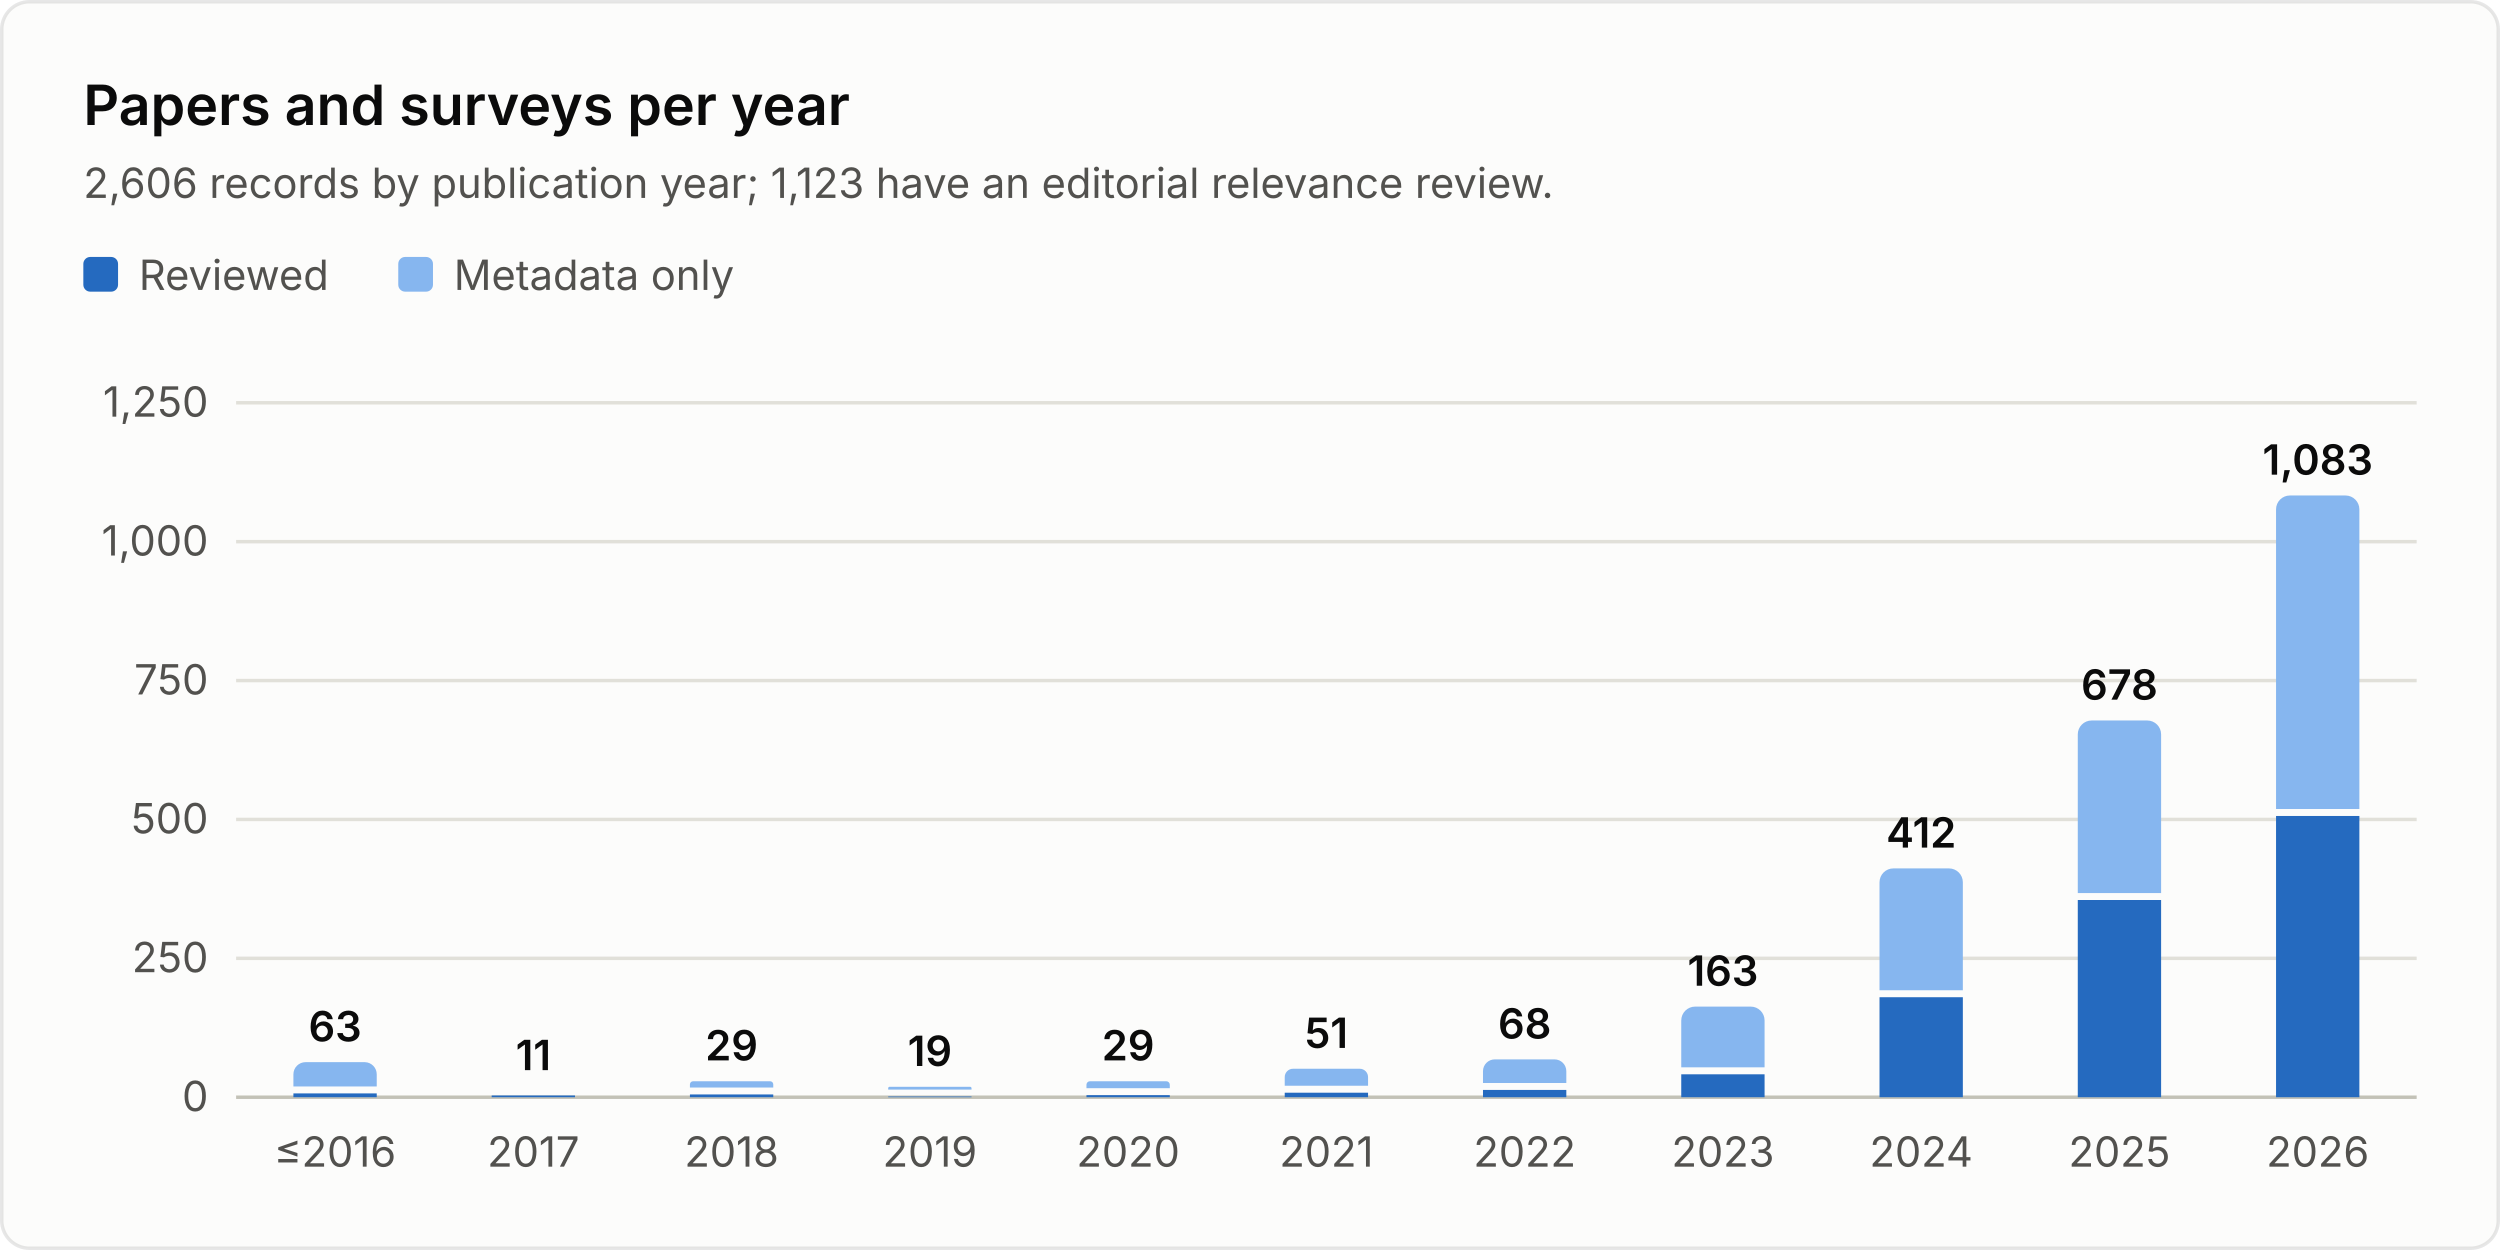
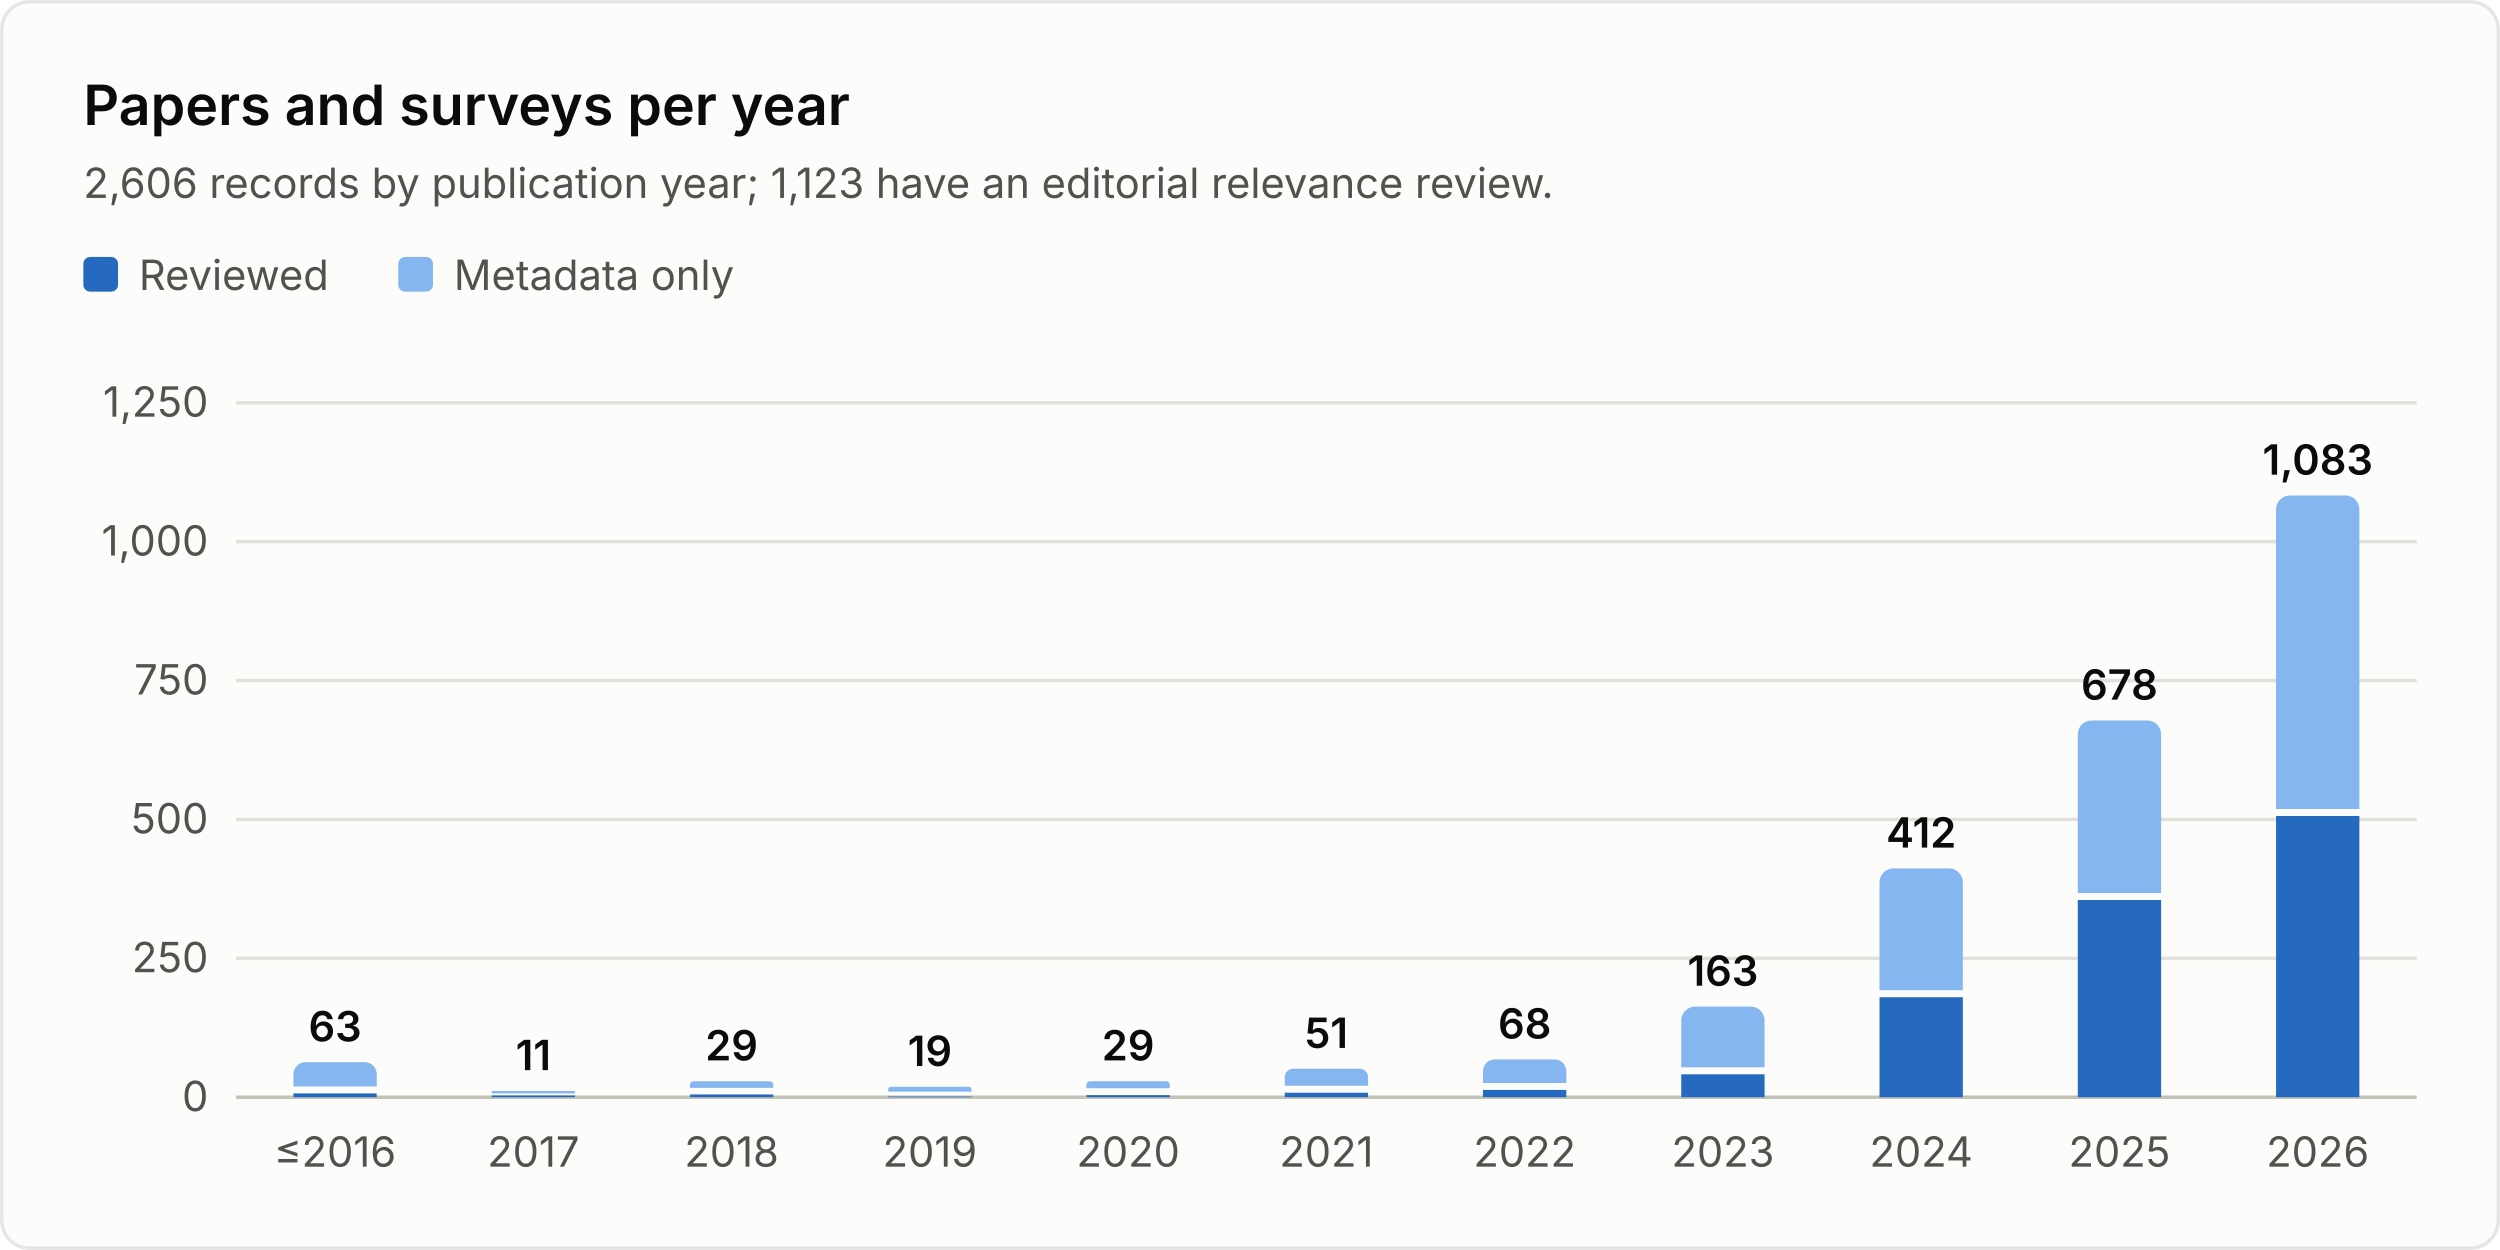
<svg xmlns="http://www.w3.org/2000/svg" width="720" height="360" viewBox="0 0 720 360" role="img" aria-labelledby="papers-by-year-title papers-by-year-desc">
  <style>text{font-family:system-ui,-apple-system,'Segoe UI',sans-serif;font-size:12px;fill:#52514e}.t{font-size:16px;font-weight:600;fill:#0b0b0b}.n{font-variant-numeric:tabular-nums}.v{font-weight:600;fill:#0b0b0b}</style>
  <rect x="0.5" y="0.5" width="719" height="359" rx="8" fill="#fcfcfb" stroke="rgba(11,11,11,0.10)" />
  <text class="t" x="24" y="36">Papers and surveys per year</text>
  <text x="24" y="57">2,606 records by publication year; 1,123 have an editorial relevance review.</text>
  <rect x="24" y="74" width="10" height="10" rx="2" fill="#256abf" />
  <text x="40" y="83.5">Reviewed</text>
  <rect x="114.7" y="74" width="10" height="10" rx="2" fill="#86b6ef" />
  <text x="130.7" y="83.5">Metadata only</text>
  <line x1="68" x2="696" y1="316" y2="316" stroke="#c3c2b7" stroke-width="1" />
  <text class="n" x="60" y="320" text-anchor="end">0</text>
  <line x1="68" x2="696" y1="276" y2="276" stroke="#e1e0d9" stroke-width="1" />
  <text class="n" x="60" y="280" text-anchor="end">250</text>
  <line x1="68" x2="696" y1="236" y2="236" stroke="#e1e0d9" stroke-width="1" />
  <text class="n" x="60" y="240" text-anchor="end">500</text>
  <line x1="68" x2="696" y1="196" y2="196" stroke="#e1e0d9" stroke-width="1" />
  <text class="n" x="60" y="200" text-anchor="end">750</text>
  <line x1="68" x2="696" y1="156" y2="156" stroke="#e1e0d9" stroke-width="1" />
  <text class="n" x="60" y="160" text-anchor="end">1,000</text>
  <line x1="68" x2="696" y1="116" y2="116" stroke="#e1e0d9" stroke-width="1" />
  <text class="n" x="60" y="120" text-anchor="end">1,250</text>
  <g>
    <rect x="84.5" y="314.9" width="24" height="1.1" fill="#256abf" />
    <path d="M84.5 312.9V309.4A3.5 3.5 0 0 1 88 305.9H105.1A3.5 3.5 0 0 1 108.5 309.4V312.9Z" fill="#86b6ef" />
    <text class="n v" x="96.5" y="299.9" text-anchor="middle">63</text>
    <text x="96.5" y="336" text-anchor="middle">≤2016</text>
  </g>
  <g>
    <rect x="141.6" y="315.5" width="24" height="0.5" fill="#256abf" />
+     <path d="M141.6 314.9V314.6A0.3 0.3 0 0 1 142 314.2H165.3A0.3 0.3 0 0 1 165.6 314.6V314.9Z" fill="#86b6ef" />
    <text class="n v" x="153.6" y="308.2" text-anchor="middle">11</text>
    <text x="153.6" y="336" text-anchor="middle">2017</text>
  </g>
  <g>
    <rect x="198.7" y="315.2" width="24" height="0.8" fill="#256abf" />
-     <path d="M198.7 313.2V312.3A0.9 0.9 0 0 1 199.6 311.4H221.8A0.9 0.9 0 0 1 222.7 312.3V313.2Z" fill="#86b6ef" />
+     <path d="M198.7 313.3V312.3A1 1 0 0 1 199.7 311.4H221.8A1 1 0 0 1 222.7 312.3V313.3Z" fill="#86b6ef" />
    <text class="n v" x="210.7" y="305.4" text-anchor="middle">29</text>
    <text x="210.7" y="336" text-anchor="middle">2018</text>
  </g>
  <g>
    <rect x="255.8" y="315.8" width="24" height="0.2" fill="#256abf" />
-     <path d="M255.8 313.8V313.4A0.4 0.4 0 0 1 256.3 313H279.4A0.4 0.4 0 0 1 279.8 313.4V313.8Z" fill="#86b6ef" />
+     <path d="M255.8 314.4V313.7A0.7 0.7 0 0 1 256.5 313H279.1A0.7 0.7 0 0 1 279.8 313.7V314.4Z" fill="#86b6ef" />
    <text class="n v" x="267.8" y="307" text-anchor="middle">19</text>
    <text x="267.8" y="336" text-anchor="middle">2019</text>
  </g>
  <g>
    <rect x="312.9" y="315.4" width="24" height="0.6" fill="#256abf" />
    <path d="M312.9 313.4V312.4A1 1 0 0 1 313.9 311.4H335.9A1 1 0 0 1 336.9 312.4V313.4Z" fill="#86b6ef" />
    <text class="n v" x="324.9" y="305.4" text-anchor="middle">29</text>
    <text x="324.9" y="336" text-anchor="middle">2020</text>
  </g>
  <g>
    <rect x="370" y="314.7" width="24" height="1.3" fill="#256abf" />
    <path d="M370 312.7V310.3A2.4 2.4 0 0 1 372.4 307.8H391.6A2.4 2.4 0 0 1 394 310.3V312.7Z" fill="#86b6ef" />
    <text class="n v" x="382" y="301.8" text-anchor="middle">51</text>
    <text x="382" y="336" text-anchor="middle">2021</text>
  </g>
  <g>
    <rect x="427.1" y="313.9" width="24" height="2.1" fill="#256abf" />
    <path d="M427.1 311.9V308.5A3.4 3.4 0 0 1 430.5 305.1H447.7A3.4 3.4 0 0 1 451.1 308.5V311.9Z" fill="#86b6ef" />
    <text class="n v" x="439.1" y="299.1" text-anchor="middle">68</text>
    <text x="439.1" y="336" text-anchor="middle">2022</text>
  </g>
  <g>
    <rect x="484.2" y="309.4" width="24" height="6.6" fill="#256abf" />
    <path d="M484.2 307.4V293.9A4 4 0 0 1 488.2 289.9H504.2A4 4 0 0 1 508.2 293.9V307.4Z" fill="#86b6ef" />
    <text class="n v" x="496.2" y="283.9" text-anchor="middle">163</text>
    <text x="496.2" y="336" text-anchor="middle">2023</text>
  </g>
  <g>
    <rect x="541.3" y="287.2" width="24" height="28.8" fill="#256abf" />
    <path d="M541.3 285.2V254.1A4 4 0 0 1 545.3 250.1H561.3A4 4 0 0 1 565.3 254.1V285.2Z" fill="#86b6ef" />
    <text class="n v" x="553.3" y="244.1" text-anchor="middle">412</text>
    <text x="553.3" y="336" text-anchor="middle">2024</text>
  </g>
  <g>
    <rect x="598.4" y="259.2" width="24" height="56.8" fill="#256abf" />
    <path d="M598.4 257.2V211.5A4 4 0 0 1 602.4 207.5H618.4A4 4 0 0 1 622.4 211.5V257.2Z" fill="#86b6ef" />
    <text class="n v" x="610.4" y="201.5" text-anchor="middle">678</text>
    <text x="610.4" y="336" text-anchor="middle">2025</text>
  </g>
  <g>
    <rect x="655.5" y="235" width="24" height="81" fill="#256abf" />
    <path d="M655.5 233V146.7A4 4 0 0 1 659.5 142.7H675.5A4 4 0 0 1 679.5 146.7V233Z" fill="#86b6ef" />
    <text class="n v" x="667.5" y="136.7" text-anchor="middle">1,083</text>
    <text x="667.5" y="336" text-anchor="middle">2026</text>
  </g>
</svg>
